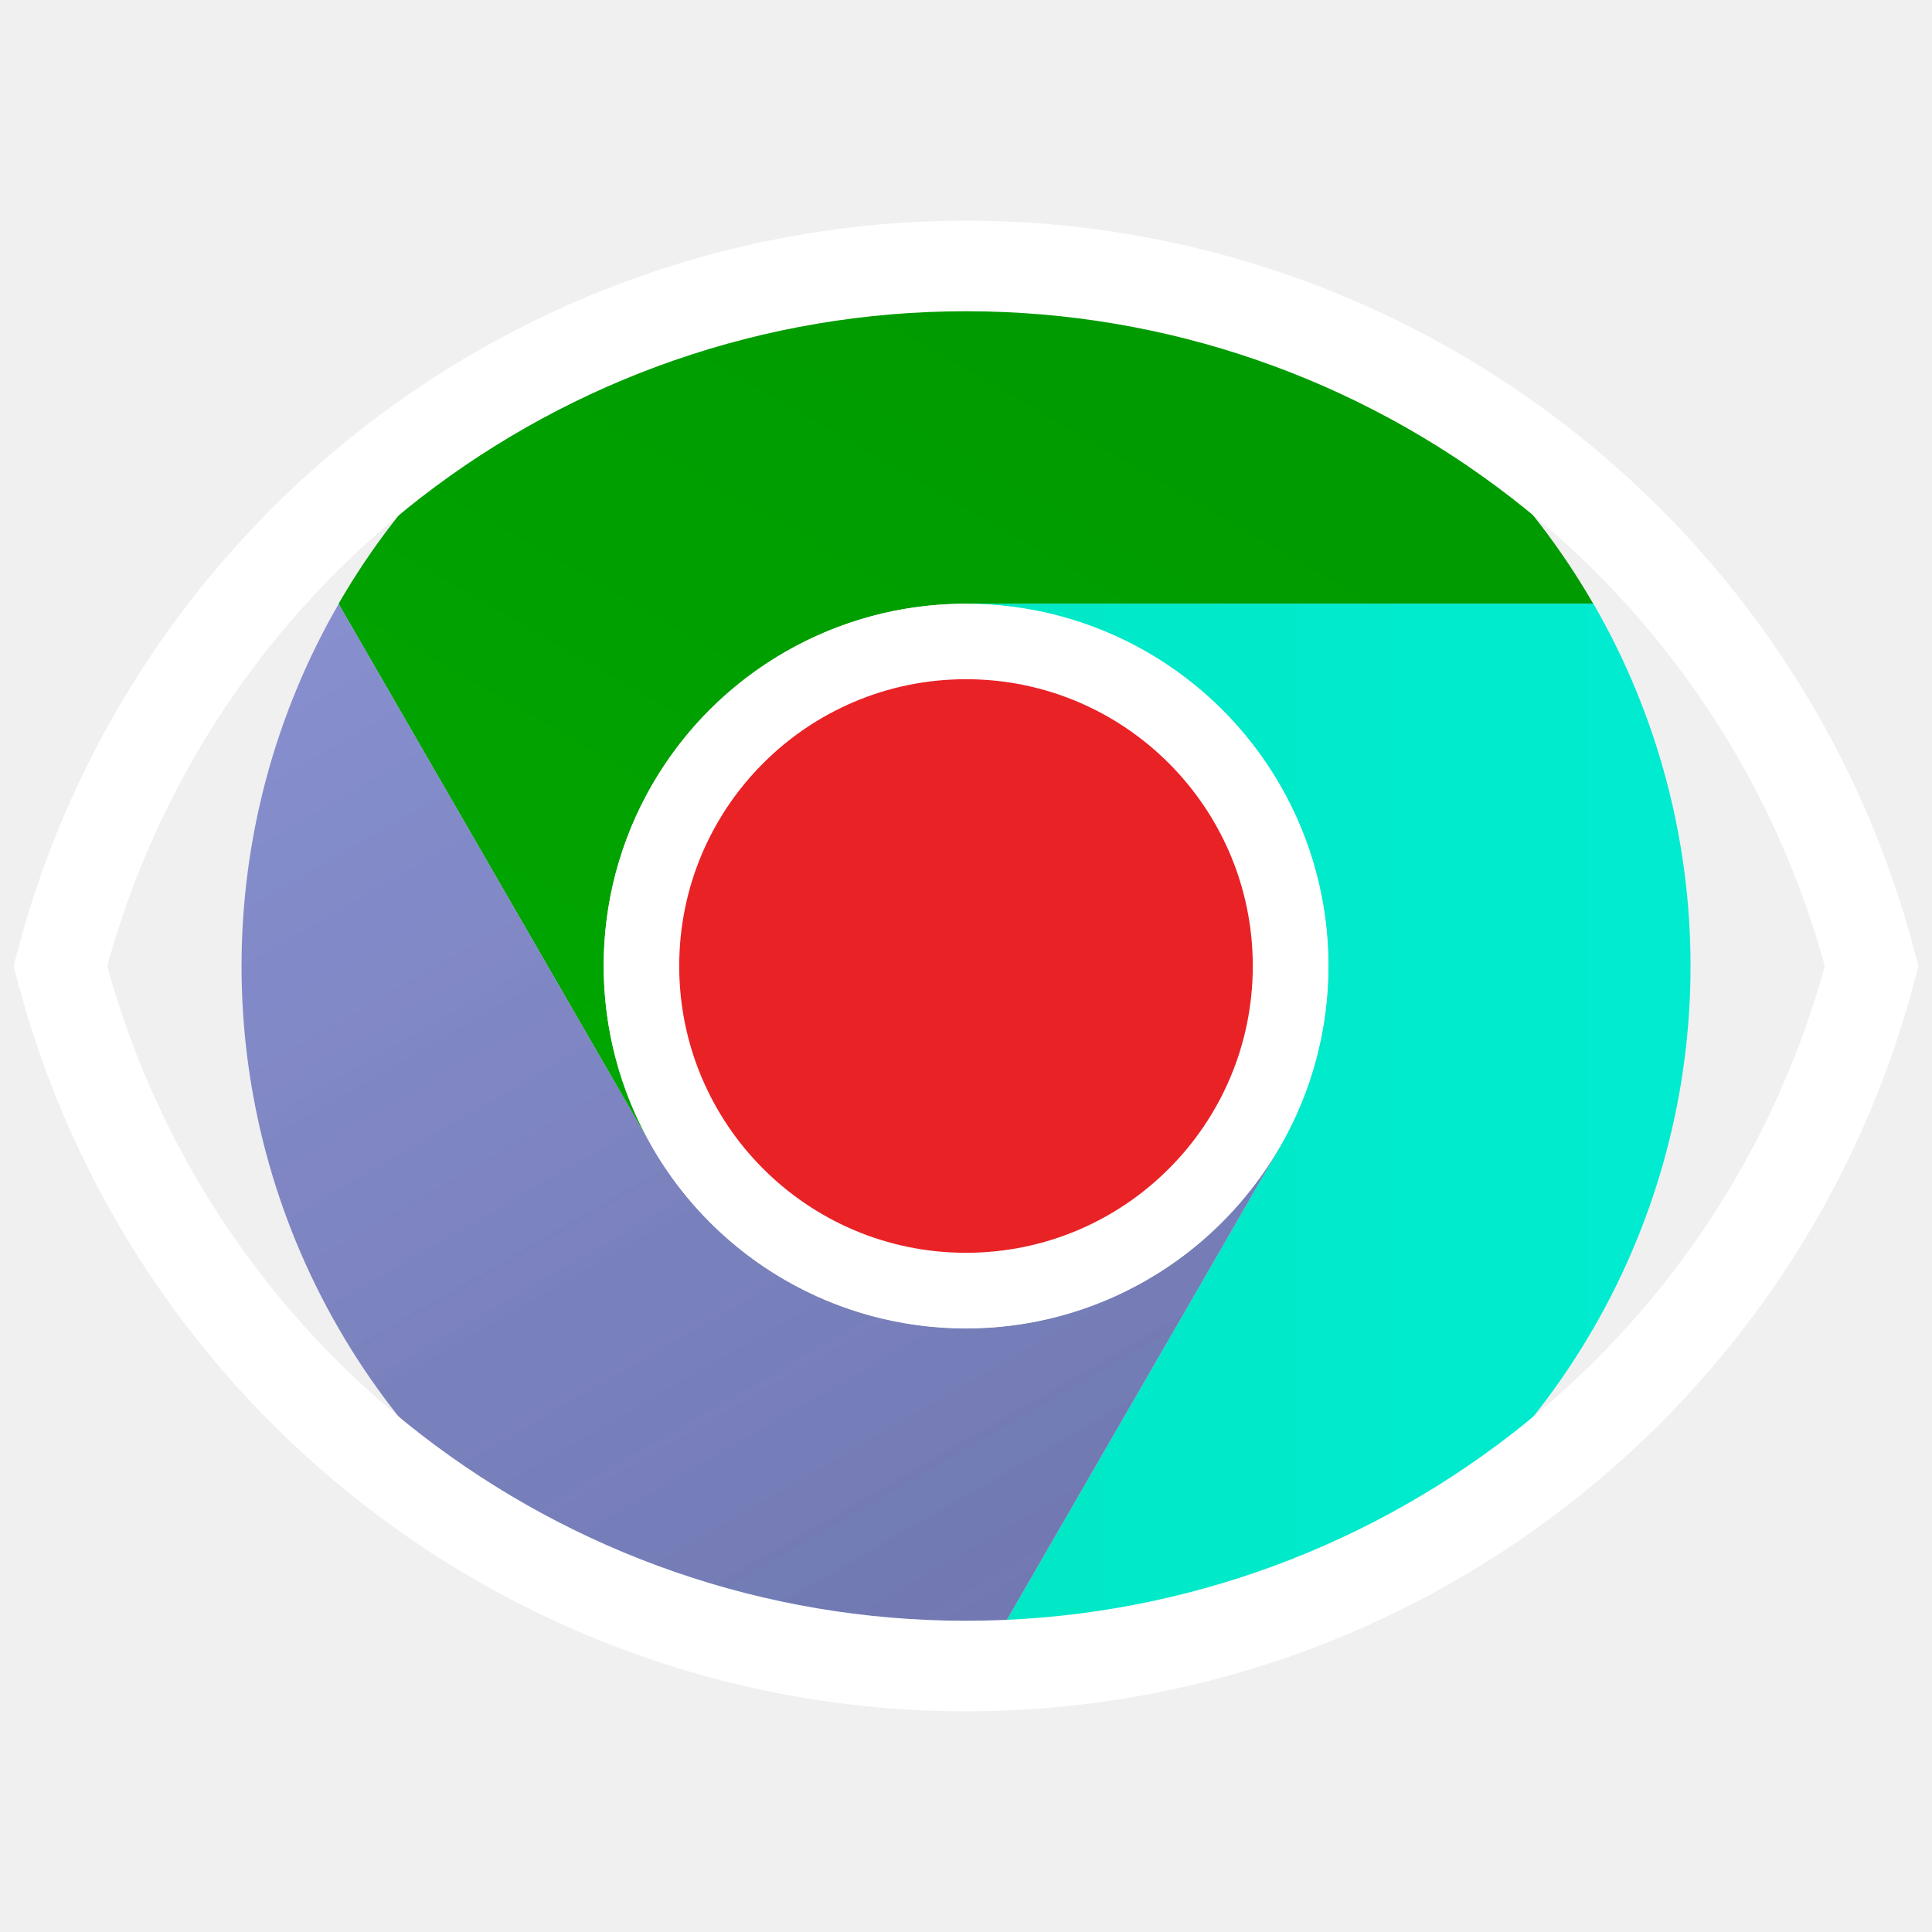
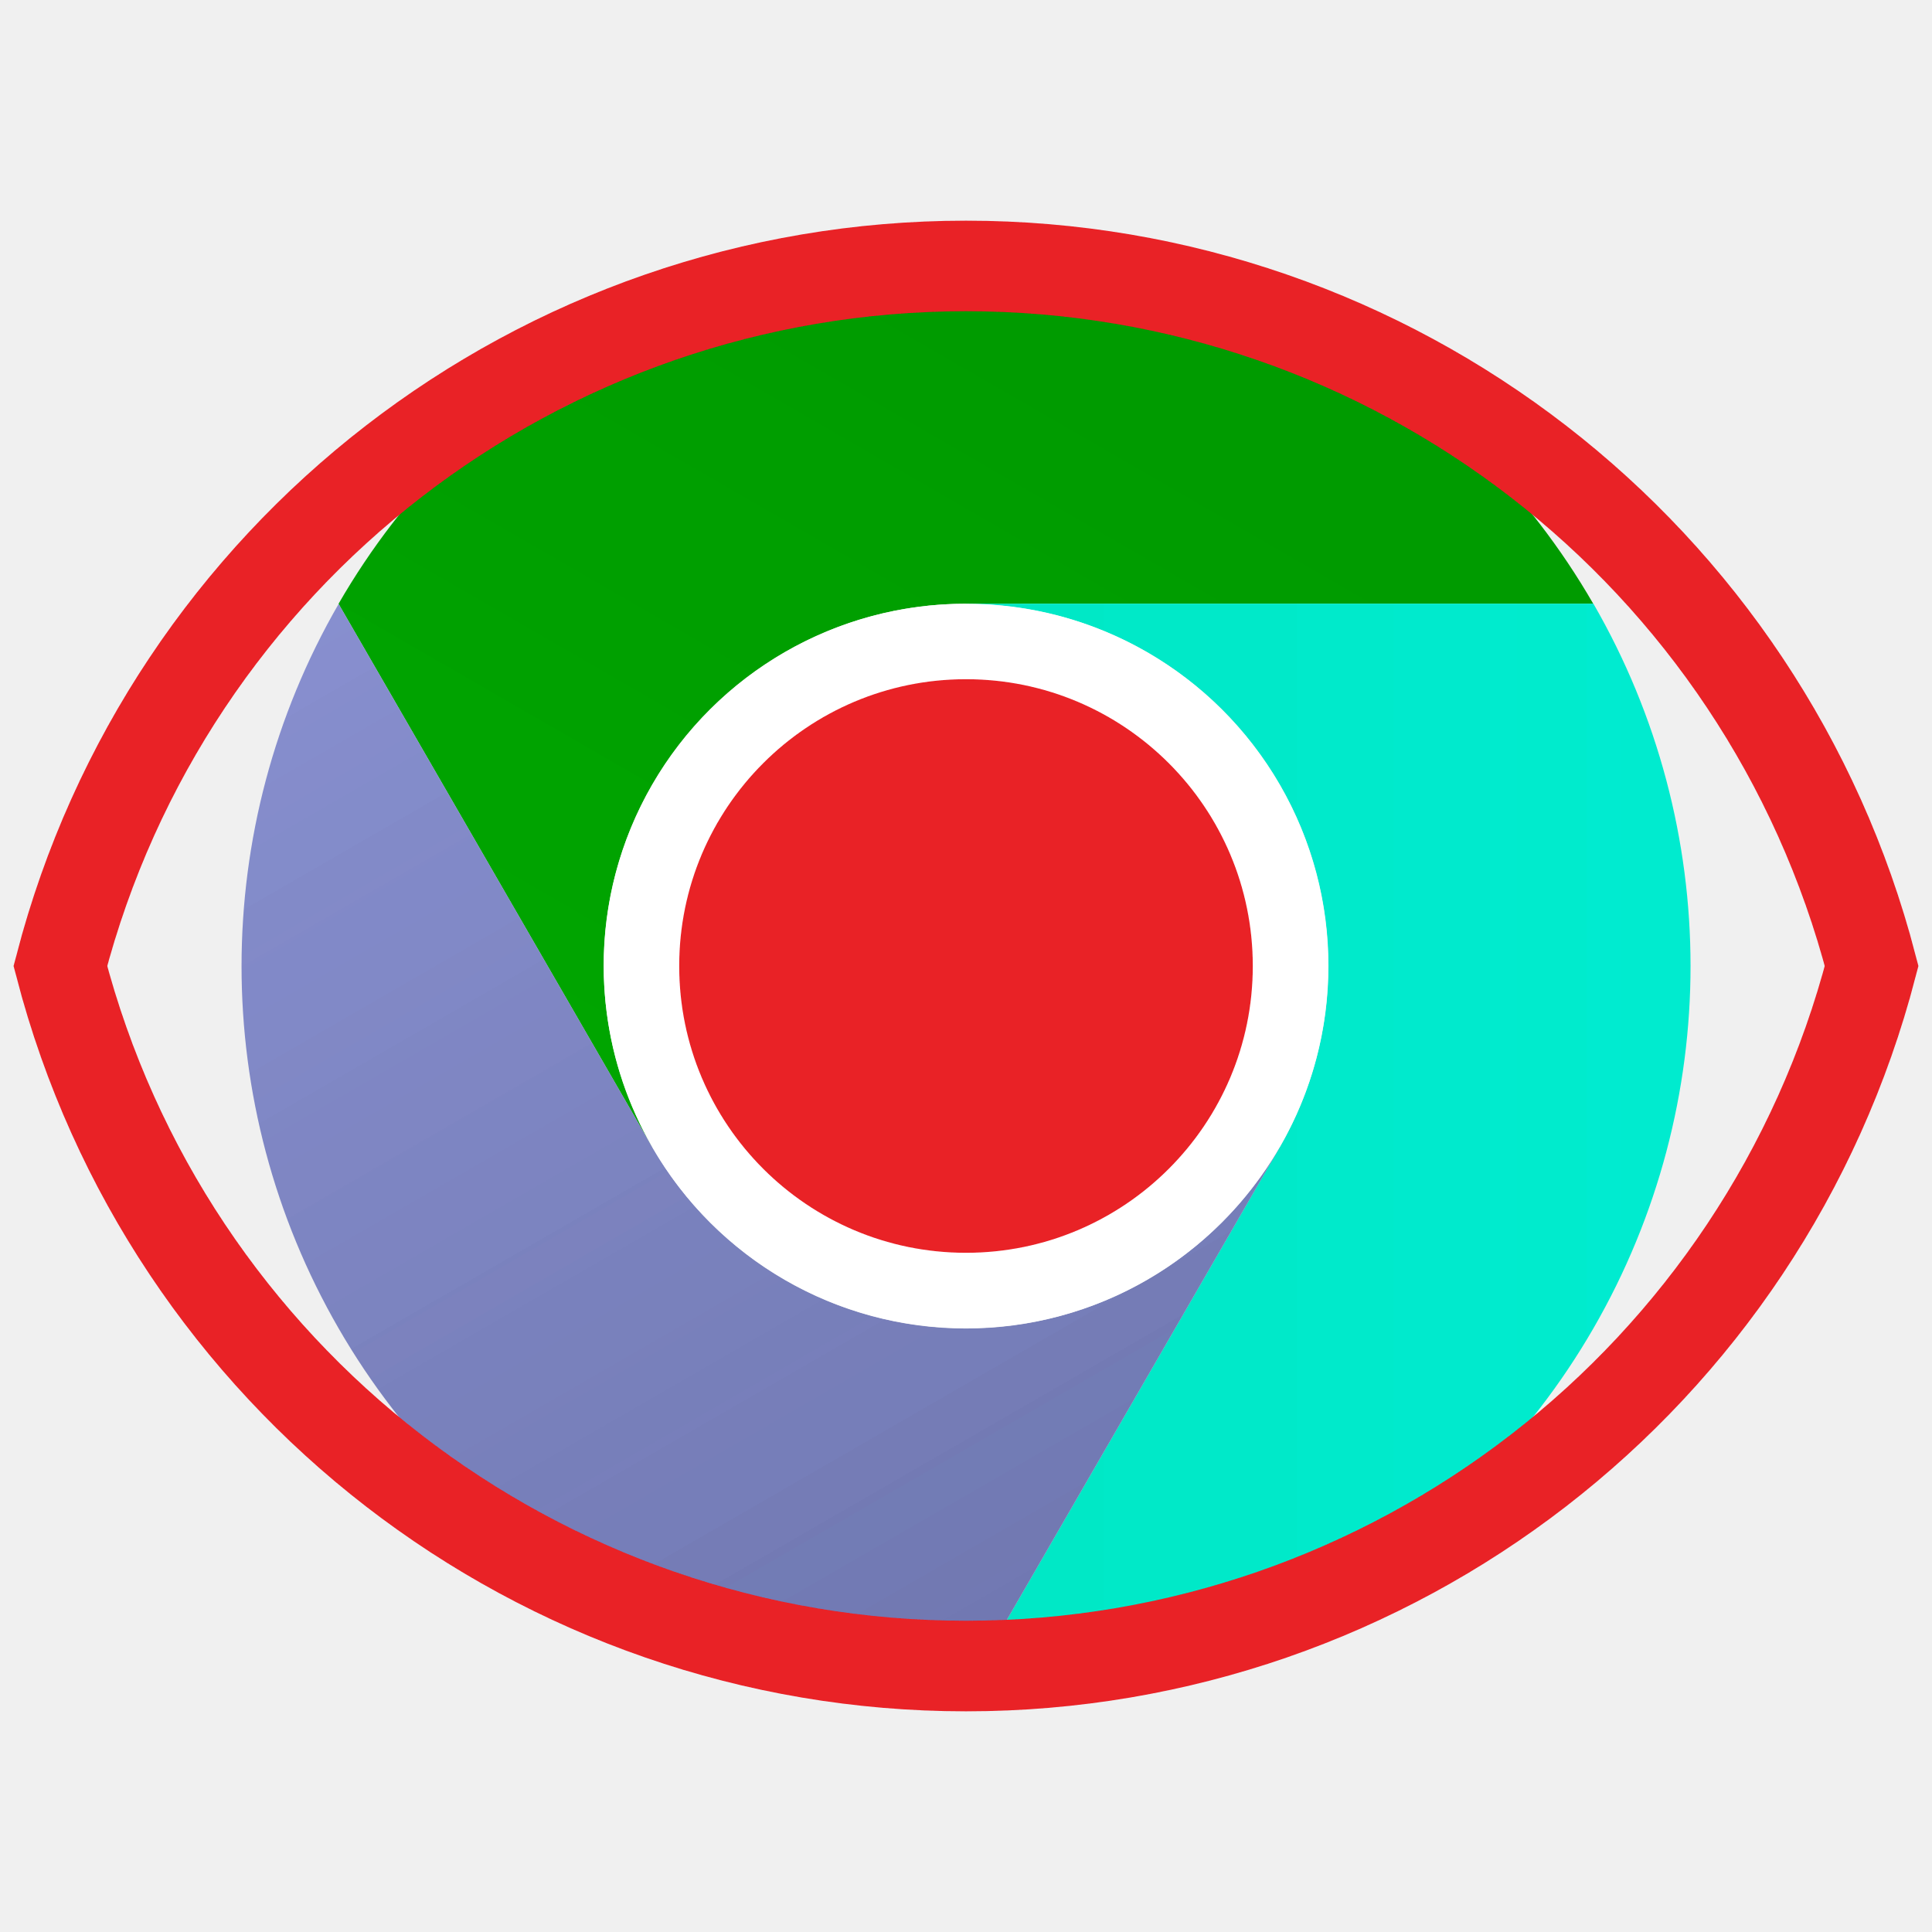
<svg xmlns="http://www.w3.org/2000/svg" xmlns:xlink="http://www.w3.org/1999/xlink" viewBox="0 0 64 64">
  <defs>
    <linearGradient id="a" x1="3.217" y1="15" x2="44.781" y2="15" gradientUnits="userSpaceOnUse">
      <stop offset="0" stop-color="#d93025" />
      <stop offset="1" stop-color="#ea4335" />
    </linearGradient>
    <linearGradient id="b" x1="20.722" y1="47.679" x2="41.504" y2="11.684" gradientUnits="userSpaceOnUse">
      <stop offset="0" stop-color="#fcc934" />
      <stop offset="1" stop-color="#fbbc04" />
    </linearGradient>
    <linearGradient id="c" x1="26.598" y1="46.502" x2="5.816" y2="10.506" gradientUnits="userSpaceOnUse">
      <stop offset="0" stop-color="#1e8e3e" />
      <stop offset="1" stop-color="#34a853" />
    </linearGradient>
    <path id="p" d="M13.609 30.003 3.218 12.006A23.994 23.994 0 0 0 24.003 48l10.391-17.997-.007-.007a11.985 11.985 0 0 1-20.778.007Z" />
  </defs>
  <use xlink:href="#p" fill="url(#a)" transform="translate(8 8) rotate(120 24 24)" filter="hue-rotate(120deg)" />
  <use xlink:href="#p" fill="url(#b)" transform="translate(8 8) rotate(-120 24 24)" filter="hue-rotate(120deg)" />
  <use xlink:href="#p" fill="url(#c)" transform="translate(8 8)" filter="hue-rotate(120deg)" />
  <circle cx="32" cy="32" r="12" style="fill:#fff" />
  <circle cx="32" cy="32" r="9.5" style="fill:#1a73e8" filter="hue-rotate(120deg)" />
-   <path d="M 2,32  A 31,31  0  0,0 62,32 A 31,31  0  0,0 2,32  Z" style="stroke: white; stroke-width: 3; fill: transparent" />
+   <path d="M 2,32  A 31,31  0  0,0 62,32 A 31,31  0  0,0 2,32  Z" style="stroke: #1a73e8; stroke-width: 3; fill: transparent" filter="hue-rotate(120deg)" />
</svg>
